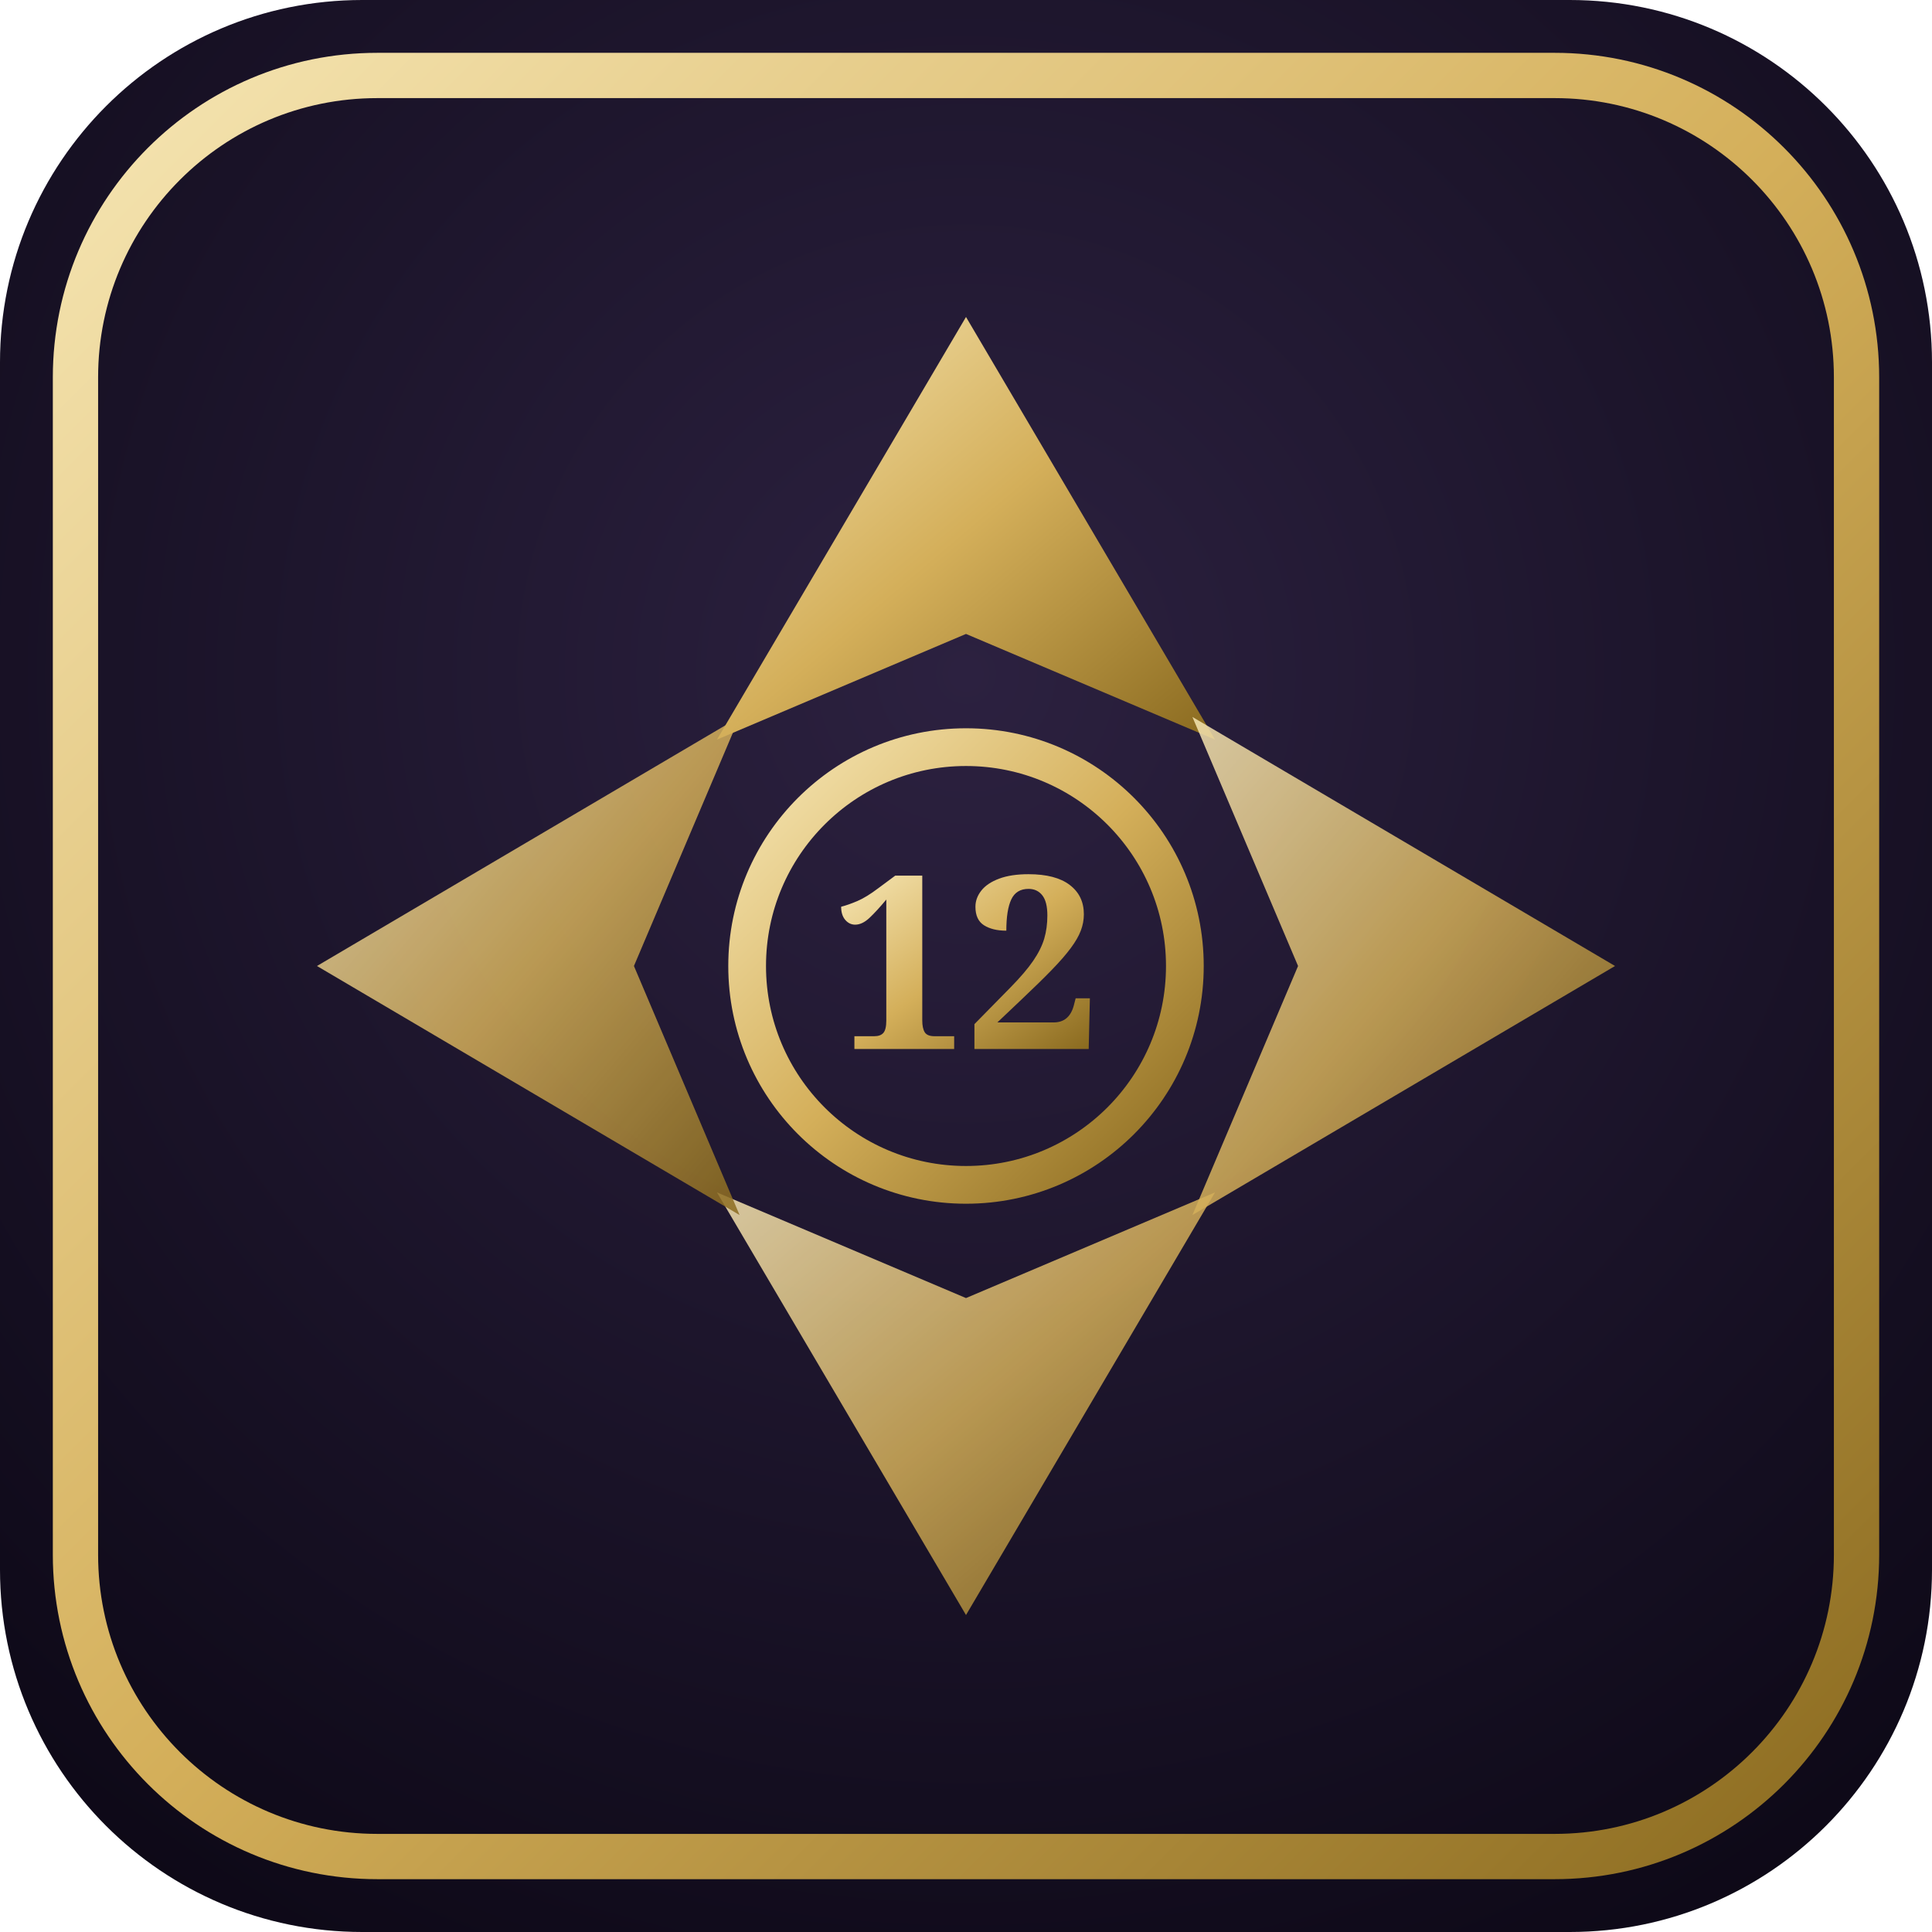
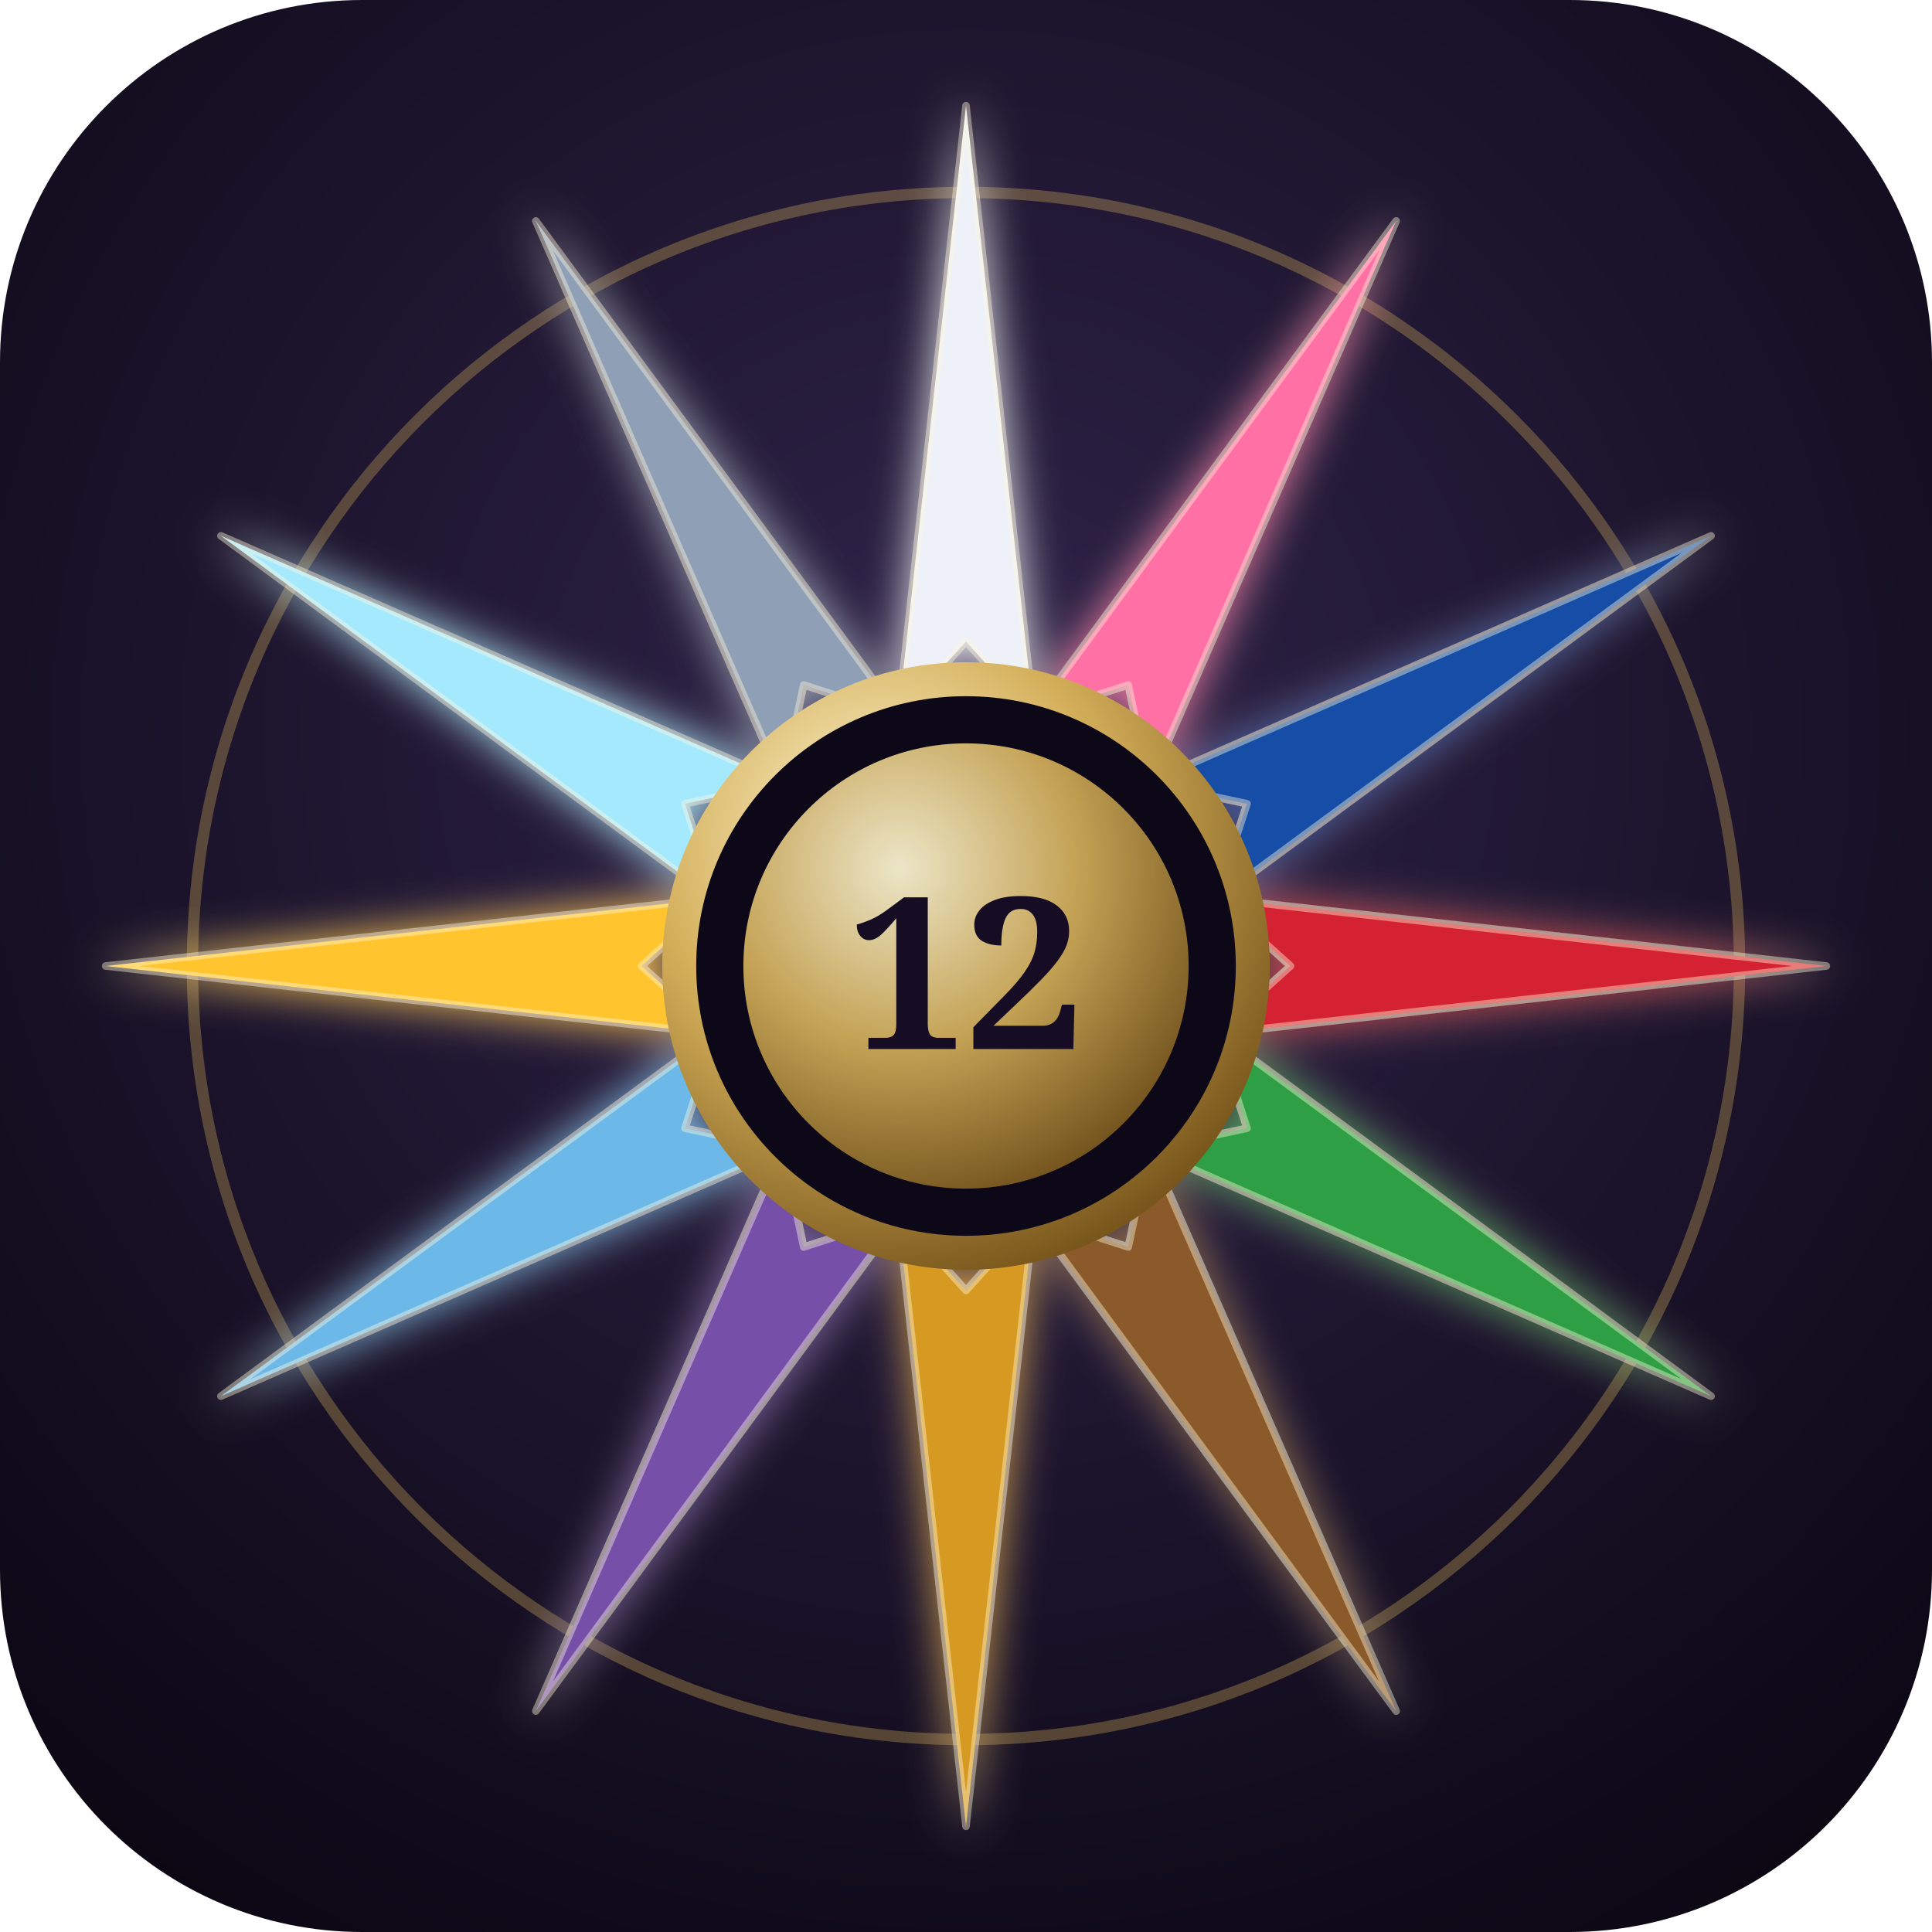
- <svg xmlns="http://www.w3.org/2000/svg" viewBox="0 0 512 512">
+ <svg xmlns="http://www.w3.org/2000/svg" viewBox="0 0 512 512" role="img" aria-labelledby="title desc">
  <defs>
-     <linearGradient id="g" x1="0" y1="0" x2="1" y2="1">
-       <stop offset="0" stop-color="#f6e6b4" />
+     <radialGradient id="bg" cx="50%" cy="38%" r="78%">
+       <stop offset="0" stop-color="#30234a" />
+       <stop offset="1" stop-color="#08050f" />
+     </radialGradient>
+     <radialGradient id="core" cx="35%" cy="28%" r="80%">
+       <stop offset="0" stop-color="#fff8d5" />
      <stop offset=".5" stop-color="#d4af5a" />
-       <stop offset="1" stop-color="#8a6a1f" />
-     </linearGradient>
-     <radialGradient id="bg" cx="50%" cy="35%" r="80%">
-       <stop offset="0" stop-color="#2c2140" />
-       <stop offset="1" stop-color="#0b0714" />
+       <stop offset="1" stop-color="#76541a" />
    </radialGradient>
+     <filter id="glow" x="-30%" y="-30%" width="160%" height="160%">
+       <feGaussianBlur stdDeviation="6" result="blur" />
+       <feMerge>
+         <feMergeNode in="blur" />
+         <feMergeNode in="SourceGraphic" />
+       </feMerge>
+     </filter>
  </defs>
  <rect width="512" height="512" rx="96" fill="url(#bg)" />
-   <rect x="20" y="20" width="472" height="472" rx="80" fill="none" stroke="url(#g)" stroke-width="12" />
-   <polygon points="256,84 322,196 256,168 190,196" fill="url(#g)" />
-   <polygon points="256,428 322,316 256,344 190,316" fill="url(#g)" opacity=".85" />
-   <polygon points="84,256 196,190 168,256 196,322" fill="url(#g)" opacity=".85" />
-   <polygon points="428,256 316,190 344,256 316,322" fill="url(#g)" opacity=".85" />
-   <circle cx="256" cy="256" r="58" fill="none" stroke="url(#g)" stroke-width="10" />
-   <text x="256" y="278" font-family="Georgia,serif" font-size="64" font-weight="bold" text-anchor="middle" fill="url(#g)">12</text>
+   <circle cx="256" cy="256" r="205" fill="none" stroke="#d4af5a" stroke-opacity=".34" stroke-width="3" />
+   <g filter="url(#glow)" stroke="#fff8dc" stroke-opacity=".42" stroke-width="2" stroke-linejoin="round">
+     <path d="M256 28 274 190 256 170 238 190Z" fill="#eef2f8" />
+     <path d="M256 28 274 190 256 170 238 190Z" fill="#ff6fa5" transform="rotate(30 256 256)" />
+     <path d="M256 28 274 190 256 170 238 190Z" fill="#174ea6" transform="rotate(60 256 256)" />
+     <path d="M256 28 274 190 256 170 238 190Z" fill="#d52232" transform="rotate(90 256 256)" />
+     <path d="M256 28 274 190 256 170 238 190Z" fill="#2f9f45" transform="rotate(120 256 256)" />
+     <path d="M256 28 274 190 256 170 238 190Z" fill="#8b5a2b" transform="rotate(150 256 256)" />
+     <path d="M256 28 274 190 256 170 238 190Z" fill="#d69a20" transform="rotate(180 256 256)" />
+     <path d="M256 28 274 190 256 170 238 190Z" fill="#7650a8" transform="rotate(210 256 256)" />
+     <path d="M256 28 274 190 256 170 238 190Z" fill="#6cb8e8" transform="rotate(240 256 256)" />
+     <path d="M256 28 274 190 256 170 238 190Z" fill="#ffc42e" transform="rotate(270 256 256)" />
+     <path d="M256 28 274 190 256 170 238 190Z" fill="#a5e9ff" transform="rotate(300 256 256)" />
+     <path d="M256 28 274 190 256 170 238 190Z" fill="#8f9fb5" transform="rotate(330 256 256)" />
+   </g>
+   <circle cx="256" cy="256" r="76" fill="#0d0818" stroke="url(#core)" stroke-width="9" />
+   <circle cx="256" cy="256" r="59" fill="url(#core)" opacity=".92" />
+   <text x="256" y="278" font-family="Georgia,serif" font-size="56" font-weight="bold" text-anchor="middle" fill="#160d24">12</text>
</svg>
